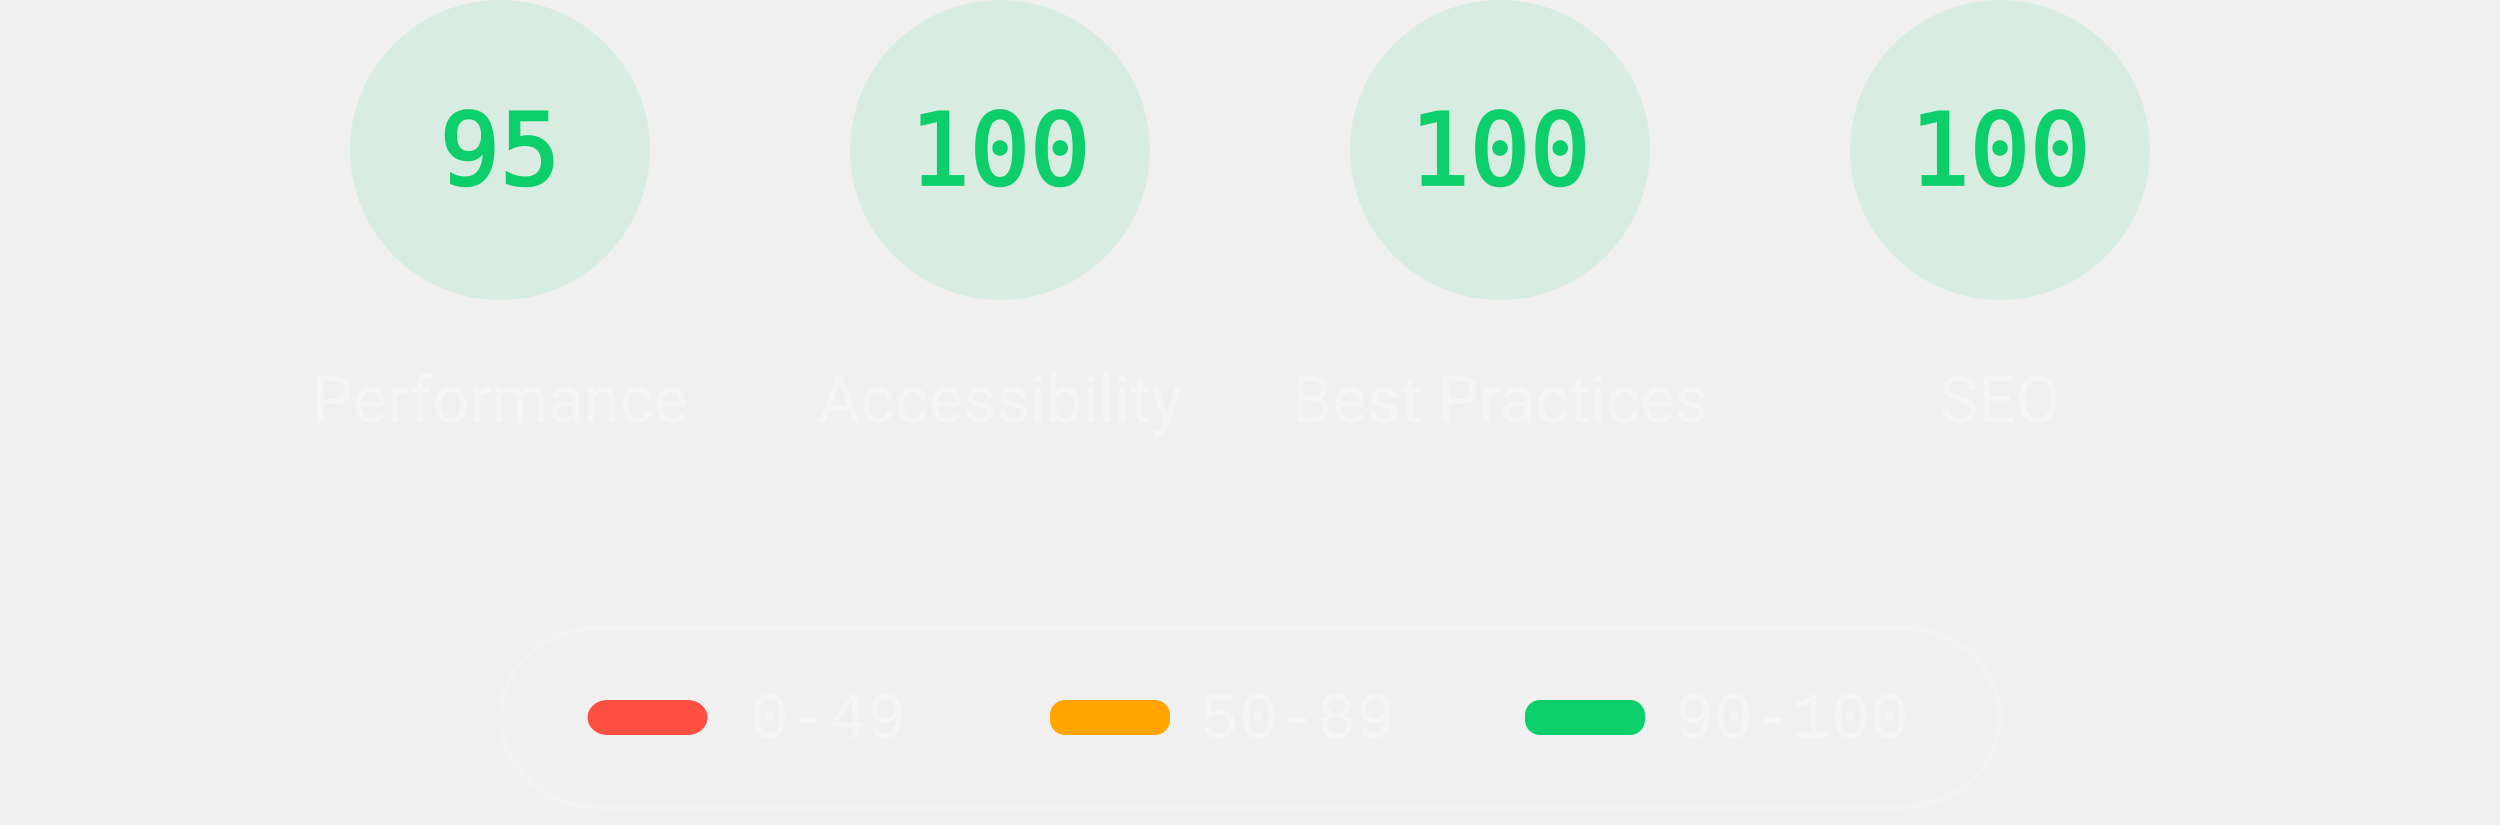
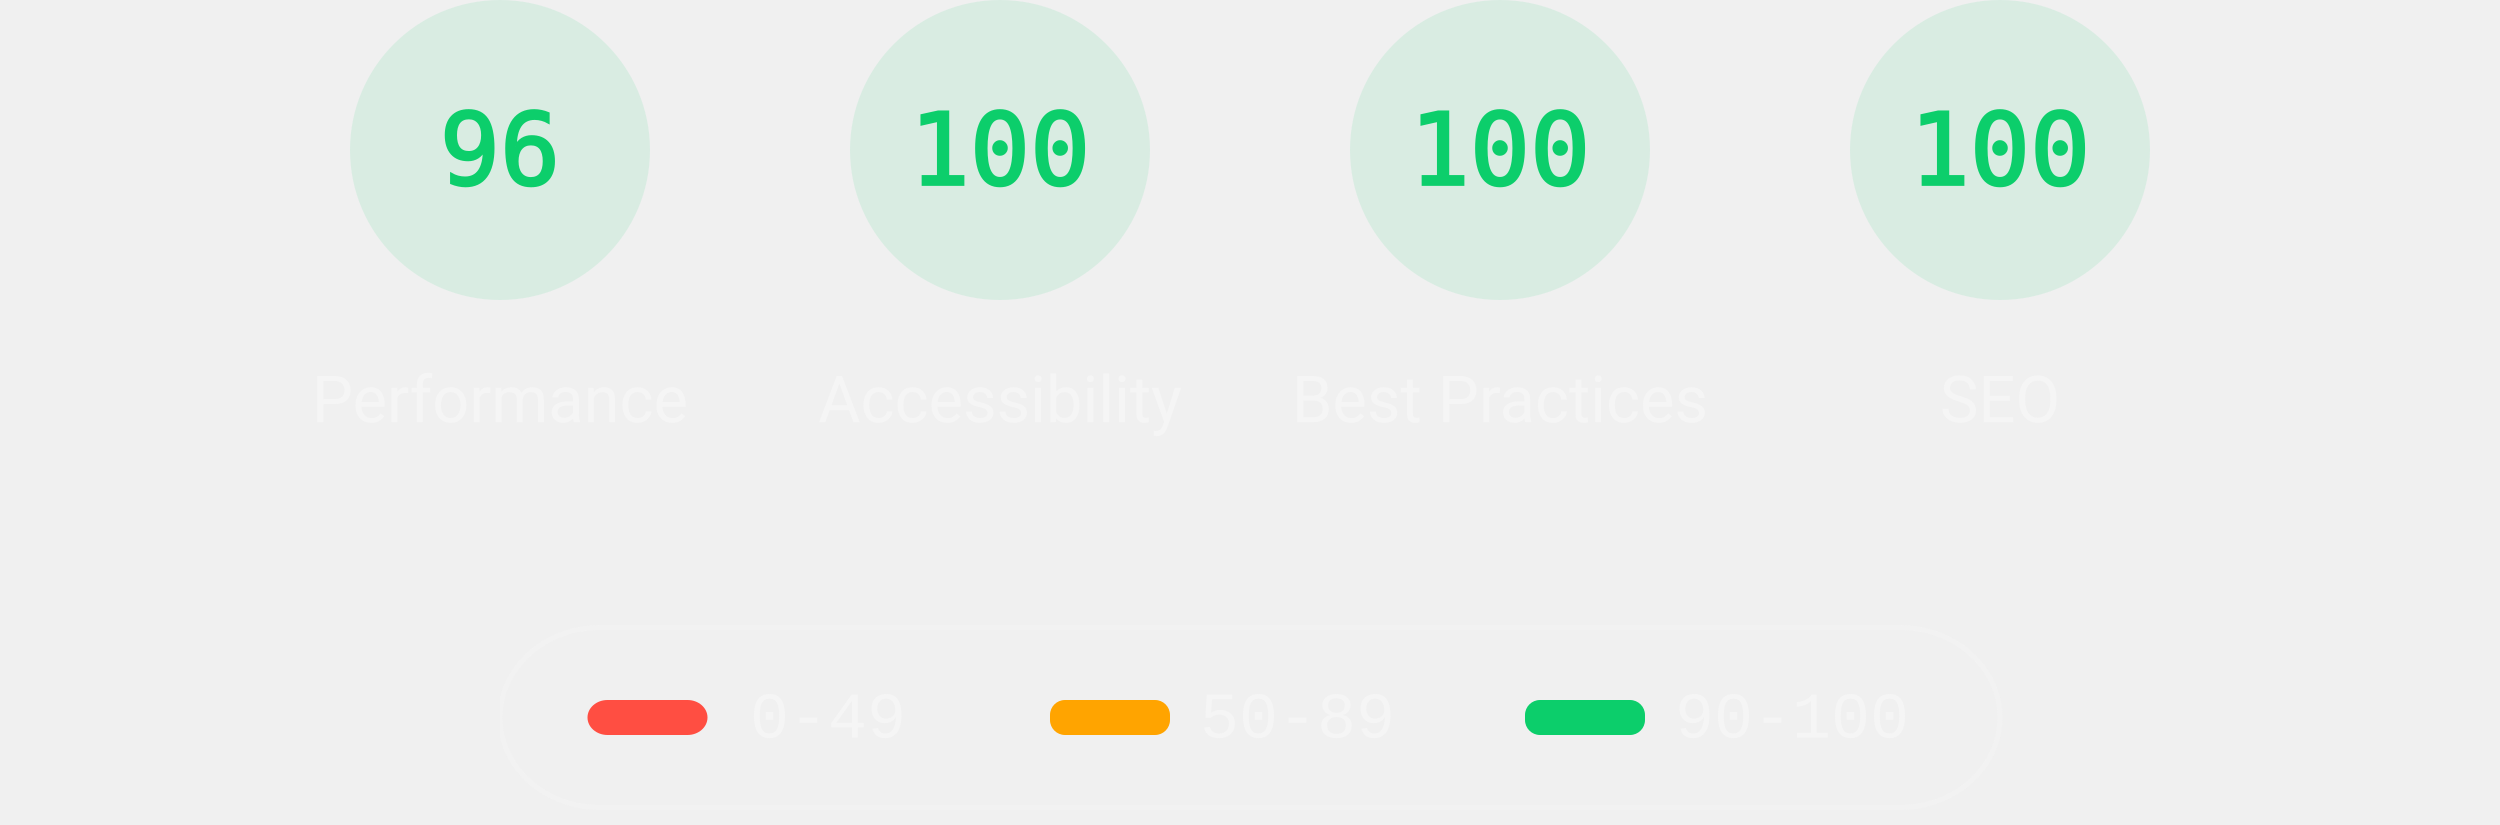
<svg xmlns="http://www.w3.org/2000/svg" class="theme--dark" fill="none" width="1000" height="330">
  <style>
			.gauge-base {
				opacity: 0.1
			}

			.gauge-arc {
				fill: none;
				animation-delay: 250ms;
				stroke-linecap: round;
				transform: rotate(-90deg);
				transform-origin: 100px 60px;
				animation: load-gauge 1s ease forwards
			}

			.guage-text {
				font-size: 40px;
				font-family: monospace;
				text-align: center
			}

			.guage-red {
				color: #ff4e42;
				fill: #ff4e42;
				stroke: #ff4e42
			}
			.guage-orange {
				color: #ffa400;
				fill: #ffa400;
				stroke: #ffa400
			}
			.guage-green {
				color: #0cce6b;
				fill: #0cce6b;
				stroke: #0cce6b
			}
			.theme--agnostic .guage-undefined {
				color: #5c5c5c;
				fill: #5c5c5c;
				stroke: #5c5c5c
			}
			.theme--light .guage-undefined {
				color: #1e1e1e;
				fill: #1e1e1e;
				stroke: #1e1e1e
			}
			.theme--dark .guage-undefined {
				color: #f5f5f5;
				fill: #f5f5f5;
				stroke: #f5f5f5
			}

			.guage-title {
				stroke: none;
				font-size: 26px;
				line-height: 26px;
				font-family: Roboto, Halvetica, Arial, sans-serif
			}
			.metric.guage-title {
				font-family: 'Courier New', Courier, monospace
			}
			.theme--agnostic .guage-title {
				color: #737373;
				fill: #737373
			}
			.theme--light .guage-title {
				color: #212121;
				fill: #212121
			}
			.theme--dark .guage-title {
				color: #f5f5f5;
				fill: #f5f5f5
			}

			@keyframes load-gauge {
				from {
					stroke-dasharray: 0 352.858
				}
			}
			.lh-gauge--pwa__disc {
				fill: #e0e0e0
			}
			.lh-gauge--pwa__logo {
				position: relative;
				fill: #b0b0b0
			}
			.lh-gauge--pwa__invisible {
				display: none
			}
			.lh-gauge--pwa__visible {
				display: inline
			}
			.guage-invisible {
				display: none
			}
			.lh-gauge--pwa__logo--primary-color {
				fill: #304ffe
			}
			.theme--agnostic .lh-gauge--pwa__logo--secondary-color {
				fill: #787878
			}
			.theme--light .lh-gauge--pwa__logo--secondary-color {
				fill: #3d3d3d
			}
			.theme--dark .lh-gauge--pwa__logo--secondary-color {
				fill: #d8b6b6
			}
			.theme--light #svg_2 {
				stroke: #00000022
			}
			.theme--agnostic #svg_2 {
				stroke: #616161
			}
			.theme--light #svg_2 {
				stroke: #00000022
			}
			.theme--dark #svg_2 {
				stroke: #f5f5f566
			}
		</style>
  <svg class="guage-div guage-perf guage-green" viewBox="0 0 200 200" width="200" height="200" x="100" y="0">
    <circle class="gauge-base" r="56" cx="100" cy="60" stroke-width="8" />
-     <circle class="gauge-arc guage-arc-1" r="56" cx="100" cy="60" stroke-width="8" style="stroke-dasharray: 334.265, 351.858;" />
-     <text class="guage-text" x="100px" y="60px" alignment-baseline="central" dominant-baseline="central" text-anchor="middle">95</text>
+     <circle class="gauge-arc guage-arc-1" r="56" cx="100" cy="60" stroke-width="8" style="stroke-dasharray: 337.784, 351.858;" />
+     <text class="guage-text" x="100px" y="60px" alignment-baseline="central" dominant-baseline="central" text-anchor="middle">96</text>
    <text class="guage-title" x="100px" y="160px" alignment-baseline="central" dominant-baseline="central" text-anchor="middle">Performance</text>
  </svg>
  <svg class="guage-div guage-acc guage-green" viewBox="0 0 200 200" width="200" height="200" x="300" y="0">
    <circle class="gauge-base" r="56" cx="100" cy="60" stroke-width="8" />
    <circle class="gauge-arc guage-arc-2" r="56" cx="100" cy="60" stroke-width="8" style="stroke-dasharray: 351.858, 351.858;" />
    <text class="guage-text" x="100px" y="60px" alignment-baseline="central" dominant-baseline="central" text-anchor="middle">100</text>
    <text class="guage-title" x="100px" y="160px" alignment-baseline="central" dominant-baseline="central" text-anchor="middle">Accessibility</text>
  </svg>
  <svg class="guage-div guage-best guage-green" viewBox="0 0 200 200" width="200" height="200" x="500" y="0">
    <circle class="gauge-base" r="56" cx="100" cy="60" stroke-width="8" />
    <circle class="gauge-arc guage-arc-3" r="56" cx="100" cy="60" stroke-width="8" style="stroke-dasharray: 351.858, 351.858;" />
    <text class="guage-text" x="100px" y="60px" alignment-baseline="central" dominant-baseline="central" text-anchor="middle">100</text>
    <text class="guage-title" x="100px" y="160px" alignment-baseline="central" dominant-baseline="central" text-anchor="middle">Best Practices</text>
  </svg>
  <svg class="guage-div guage-seo guage-green" viewBox="0 0 200 200" width="200" height="200" x="700" y="0">
    <circle class="gauge-base" r="56" cx="100" cy="60" stroke-width="8" />
    <circle class="gauge-arc guage-arc-4" r="56" cx="100" cy="60" stroke-width="8" style="stroke-dasharray: 351.858, 351.858;" />
    <text class="guage-text" x="100px" y="60px" alignment-baseline="central" dominant-baseline="central" text-anchor="middle">100</text>
    <text class="guage-title" x="100px" y="160px" alignment-baseline="central" dominant-baseline="central" text-anchor="middle">SEO</text>
  </svg>
  <svg class="guage-div guage-pwa guage-invisible" viewBox="0 0 200 200" width="200" height="200" x="900" y="0">
    <svg viewBox="0 0 60 60" width="112" height="112" x="44" y="4">
      <defs>
        <linearGradient id="lh-gauge--pwa__check-circle__gradient-0" x1="50%" y1="0%" x2="50%" y2="100%">
          <stop stop-color="#00C852" offset="0%" />
          <stop stop-color="#009688" offset="100%" />
        </linearGradient>
        <linearGradient id="lh-gauge--pwa__installable__shadow-gradient-0" x1="76.056%" x2="24.111%" y1="82.995%" y2="24.735%">
          <stop stop-color="#A5D6A7" offset="0%" />
          <stop stop-color="#80CBC4" offset="100%" />
        </linearGradient>
        <linearGradient id="lh-gauge--pwa__fast-reliable__shadow-gradient-0" x1="76.056%" y1="82.995%" x2="25.678%" y2="26.493%">
          <stop stop-color="#64B5F6" offset="0%" />
          <stop stop-color="#2979FF" offset="100%" />
        </linearGradient>
        <g id="lh-gauge--pwa__fast-reliable-badge-0">
          <circle fill="#FFFFFF" cx="10" cy="10" r="10" />
          <path fill="#304FFE" d="M10 3.58l5.25 2.34v3.5c0 3.23-2.24 6.26-5.25 7-3.01-.74-5.25-3.77-5.25-7v-3.5L10 3.58zm-.47 10.74l2.76-4.83.03-.07c.04-.08 0-.24-.22-.24h-1.64l.47-3.26h-.47l-2.7 4.77c-.02.01.05-.1-.04.05-.09.16-.1.31.18.31h1.63l-.47 3.27h.47z" />
        </g>
        <g id="lh-gauge--pwa__installable-badge-0">
          <circle fill="#FFFFFF" cx="10" cy="10" r="10" />
          <path fill="#009688" d="M10 4.167A5.835 5.835 0 0 0 4.167 10 5.835 5.835 0 0 0 10 15.833 5.835 5.835 0 0 0 15.833 10 5.835 5.835 0 0 0 10 4.167zm2.917 6.416h-2.334v2.334H9.417v-2.334H7.083V9.417h2.334V7.083h1.166v2.334h2.334v1.166z" />
        </g>
      </defs>
      <g stroke="none" fill-rule="nonzero">
        <circle class="lh-gauge--pwa__disc" cx="30" cy="30" r="30" />
        <g class="lh-gauge--pwa__logo">
          <path d="M35.66 19.39l.7-1.75h2L37.4 15 38.6 12l3.4 9h-2.51l-.58-1.61z" />
          <path d="M33.52 21l3.65-9h-2.42l-2.5 5.82L30.5 12h-1.86l-1.9 5.82-1.35-2.65-1.21 3.72L25.4 21h2.38l1.72-5.2 1.64 5.2z" />
          <path fill-rule="nonzero" d="M20.3 17.91h1.48c.45 0 .85-.05 1.2-.15l.39-1.18 1.07-3.3a2.64 2.64 0 0 0-.28-.37c-.55-.6-1.36-.91-2.42-.91H18v9h2.3V17.9zm1.96-3.84c.22.22.33.5.33.87 0 .36-.1.65-.29.87-.2.23-.59.35-1.15.35h-.86v-2.41h.87c.52 0 .89.1 1.1.32z" />
        </g>
        <rect class="lh-gauge--pwa__component lh-gauge--pwa__na-line lh-gauge--pwa__invisible" fill="#FFFFFF" x="20" y="32" width="20" height="4" rx="2" />
        <g class="lh-gauge--pwa__component lh-gauge--pwa__fast-reliable-badge lh-gauge--pwa__invisible" transform="translate(20, 29)">
          <path fill="url(#lh-gauge--pwa__fast-reliable__shadow-gradient-0)" d="M33.63 19.49A30 30 0 0 1 16.2 30.36L3 17.14 17.14 3l16.49 16.49z" />
          <use href="#lh-gauge--pwa__fast-reliable-badge-0" />
        </g>
        <g class="lh-gauge--pwa__component lh-gauge--pwa__installable-badge lh-gauge--pwa__invisible" transform="translate(20, 29)">
          <path fill="url(#lh-gauge--pwa__installable__shadow-gradient-0)" d="M33.629 19.487c-4.272 5.453-10.391 9.39-17.415 10.869L3 17.142 17.142 3 33.63 19.487z" />
          <use href="#lh-gauge--pwa__installable-badge-0" />
        </g>
        <g class="lh-gauge--pwa__component lh-gauge--pwa__fast-reliable-installable-badges lh-gauge--pwa__invisible">
          <g transform="translate(8, 29)">
            <path fill="url(#lh-gauge--pwa__fast-reliable__shadow-gradient-0)" d="M16.321 30.463L3 17.143 17.142 3l22.365 22.365A29.864 29.864 0 0 1 22 31c-1.942 0-3.84-.184-5.679-.537z" />
            <use href="#lh-gauge--pwa__fast-reliable-badge-0" />
          </g>
          <g transform="translate(32, 29)">
            <path fill="url(#lh-gauge--pwa__installable__shadow-gradient-0)" d="M25.982 11.84a30.107 30.107 0 0 1-13.08 15.203L3 17.143 17.142 3l8.84 8.84z" />
            <use href="#lh-gauge--pwa__installable-badge-0" />
          </g>
        </g>
        <g class="lh-gauge--pwa__component lh-gauge--pwa__check-circle lh-gauge--pwa__invisible" transform="translate(18, 28)">
          <circle fill="#FFFFFF" cx="12" cy="12" r="12" />
          <path fill="url(#lh-gauge--pwa__check-circle__gradient-0)" d="M12 2a10 10 0 1 0 0 20 10 10 0 0 0 0-20zm-2 15l-5-5 1.41-1.41L10 14.17l7.59-7.59L19 8l-9 9z" />
        </g>
      </g>
    </svg>
    <text class="guage-title" y="160px" alignment-baseline="central" dominant-baseline="central" text-anchor="middle">
      <tspan x="100px" dy="-6px">Progressive</tspan>
      <tspan x="100px" dy="30px">Web App</tspan>
    </text>
  </svg>
  <svg width="604" height="76" x="200" y="250">
    <g>
      <rect fill="none" id="canvas_background" height="80" width="604" y="-1" x="-1" />
      <g display="none" overflow="visible" y="0" x="0" height="100%" width="100%" id="canvasGrid">
        <rect fill="url(#gridpattern)" stroke-width="0" y="0" x="0" height="100%" width="100%" />
      </g>
    </g>
    <g>
      <rect fill-opacity="0" stroke-width="2" rx="40" id="svg_2" height="72" width="600" y="1" x="0" fill="#000000" />
      <rect stroke="#000" rx="8" id="svg_3" height="14" width="48" y="30" x="35" stroke-opacity="null" stroke-width="0" fill="#ff4e42" />
      <rect stroke="#000" rx="6" id="svg_4" height="14" width="48" y="30" x="220" stroke-opacity="null" stroke-width="0" fill="#ffa400" />
      <rect stroke="#000" rx="6" id="svg_5" height="14" width="48" y="30" x="410" stroke-opacity="null" stroke-width="0" fill="#0cce6b" />
      <text class="metric guage-title" xml:space="preserve" text-anchor="start" font-size="26" id="svg_6" y="45" x="100" stroke-opacity="null" stroke-width="0" stroke="#000">0-49</text>
      <text class="metric guage-title" xml:space="preserve" text-anchor="start" font-size="26" id="svg_7" y="45" x="280" stroke-opacity="null" stroke-width="0" stroke="#000">50-89</text>
      <text class="metric guage-title" xml:space="preserve" text-anchor="start" font-size="26" id="svg_8" y="45" x="470" stroke-opacity="null" stroke-width="0" stroke="#000">90-100</text>
    </g>
  </svg>
</svg>
